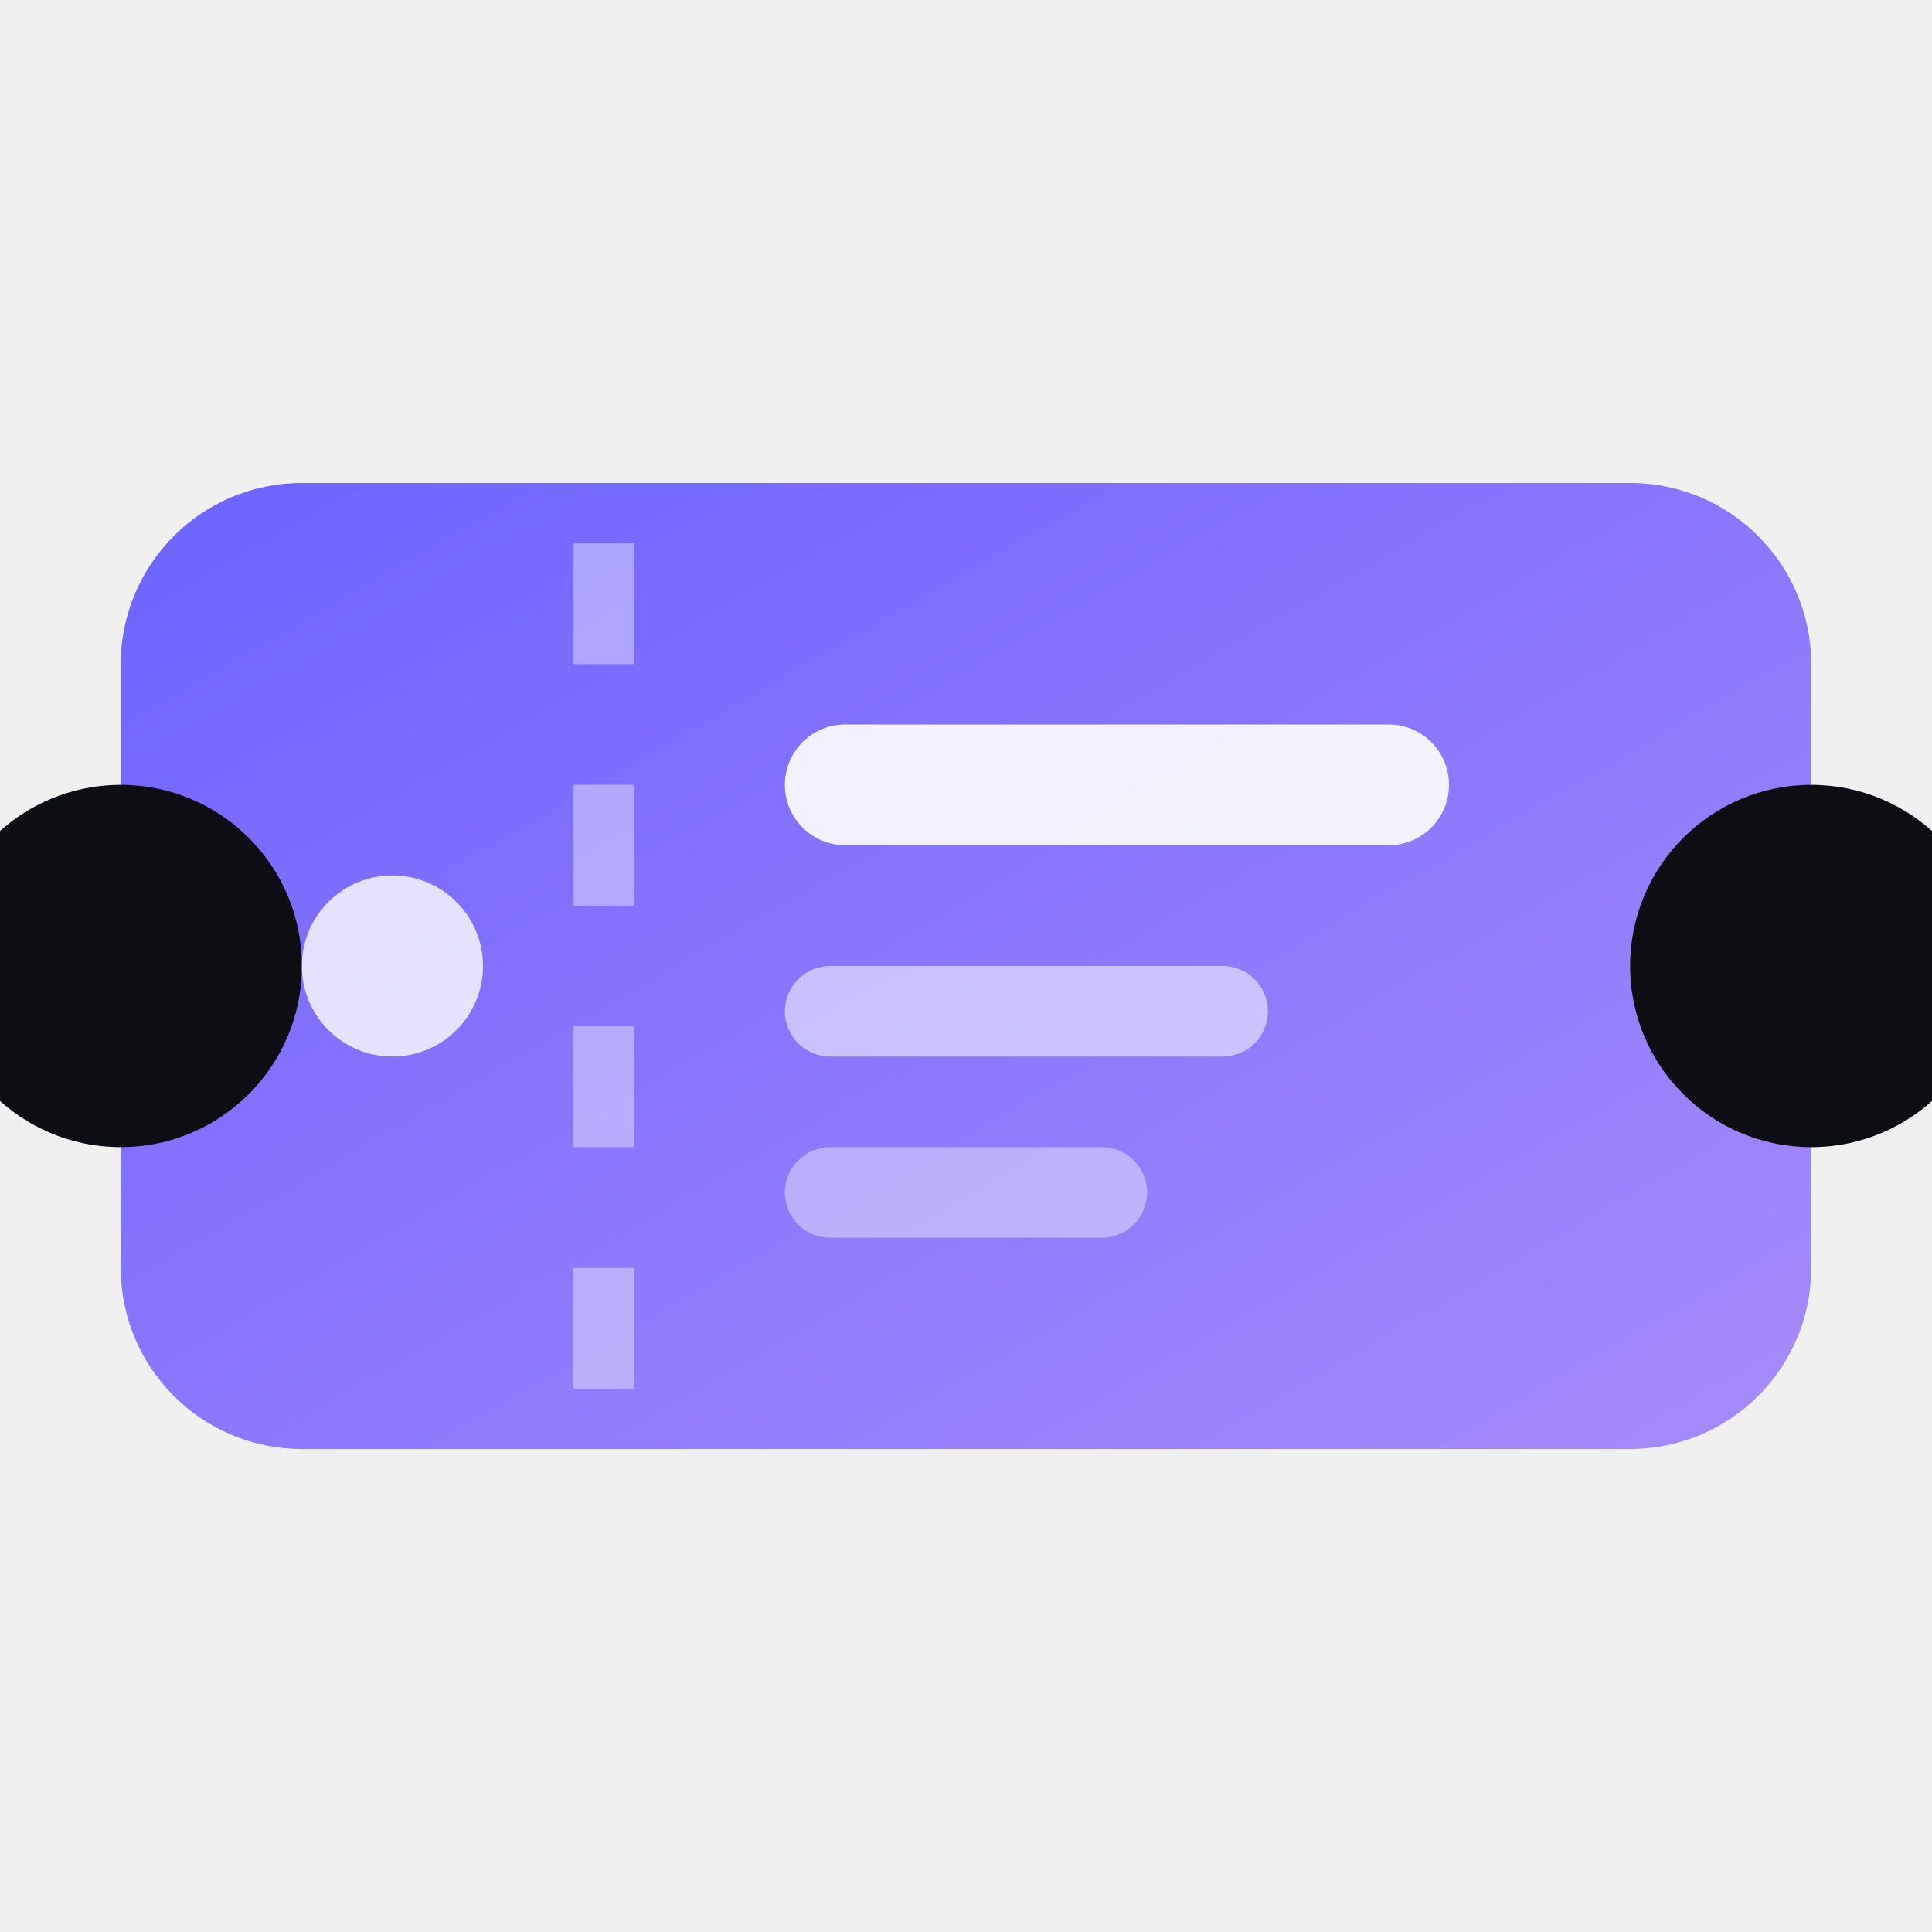
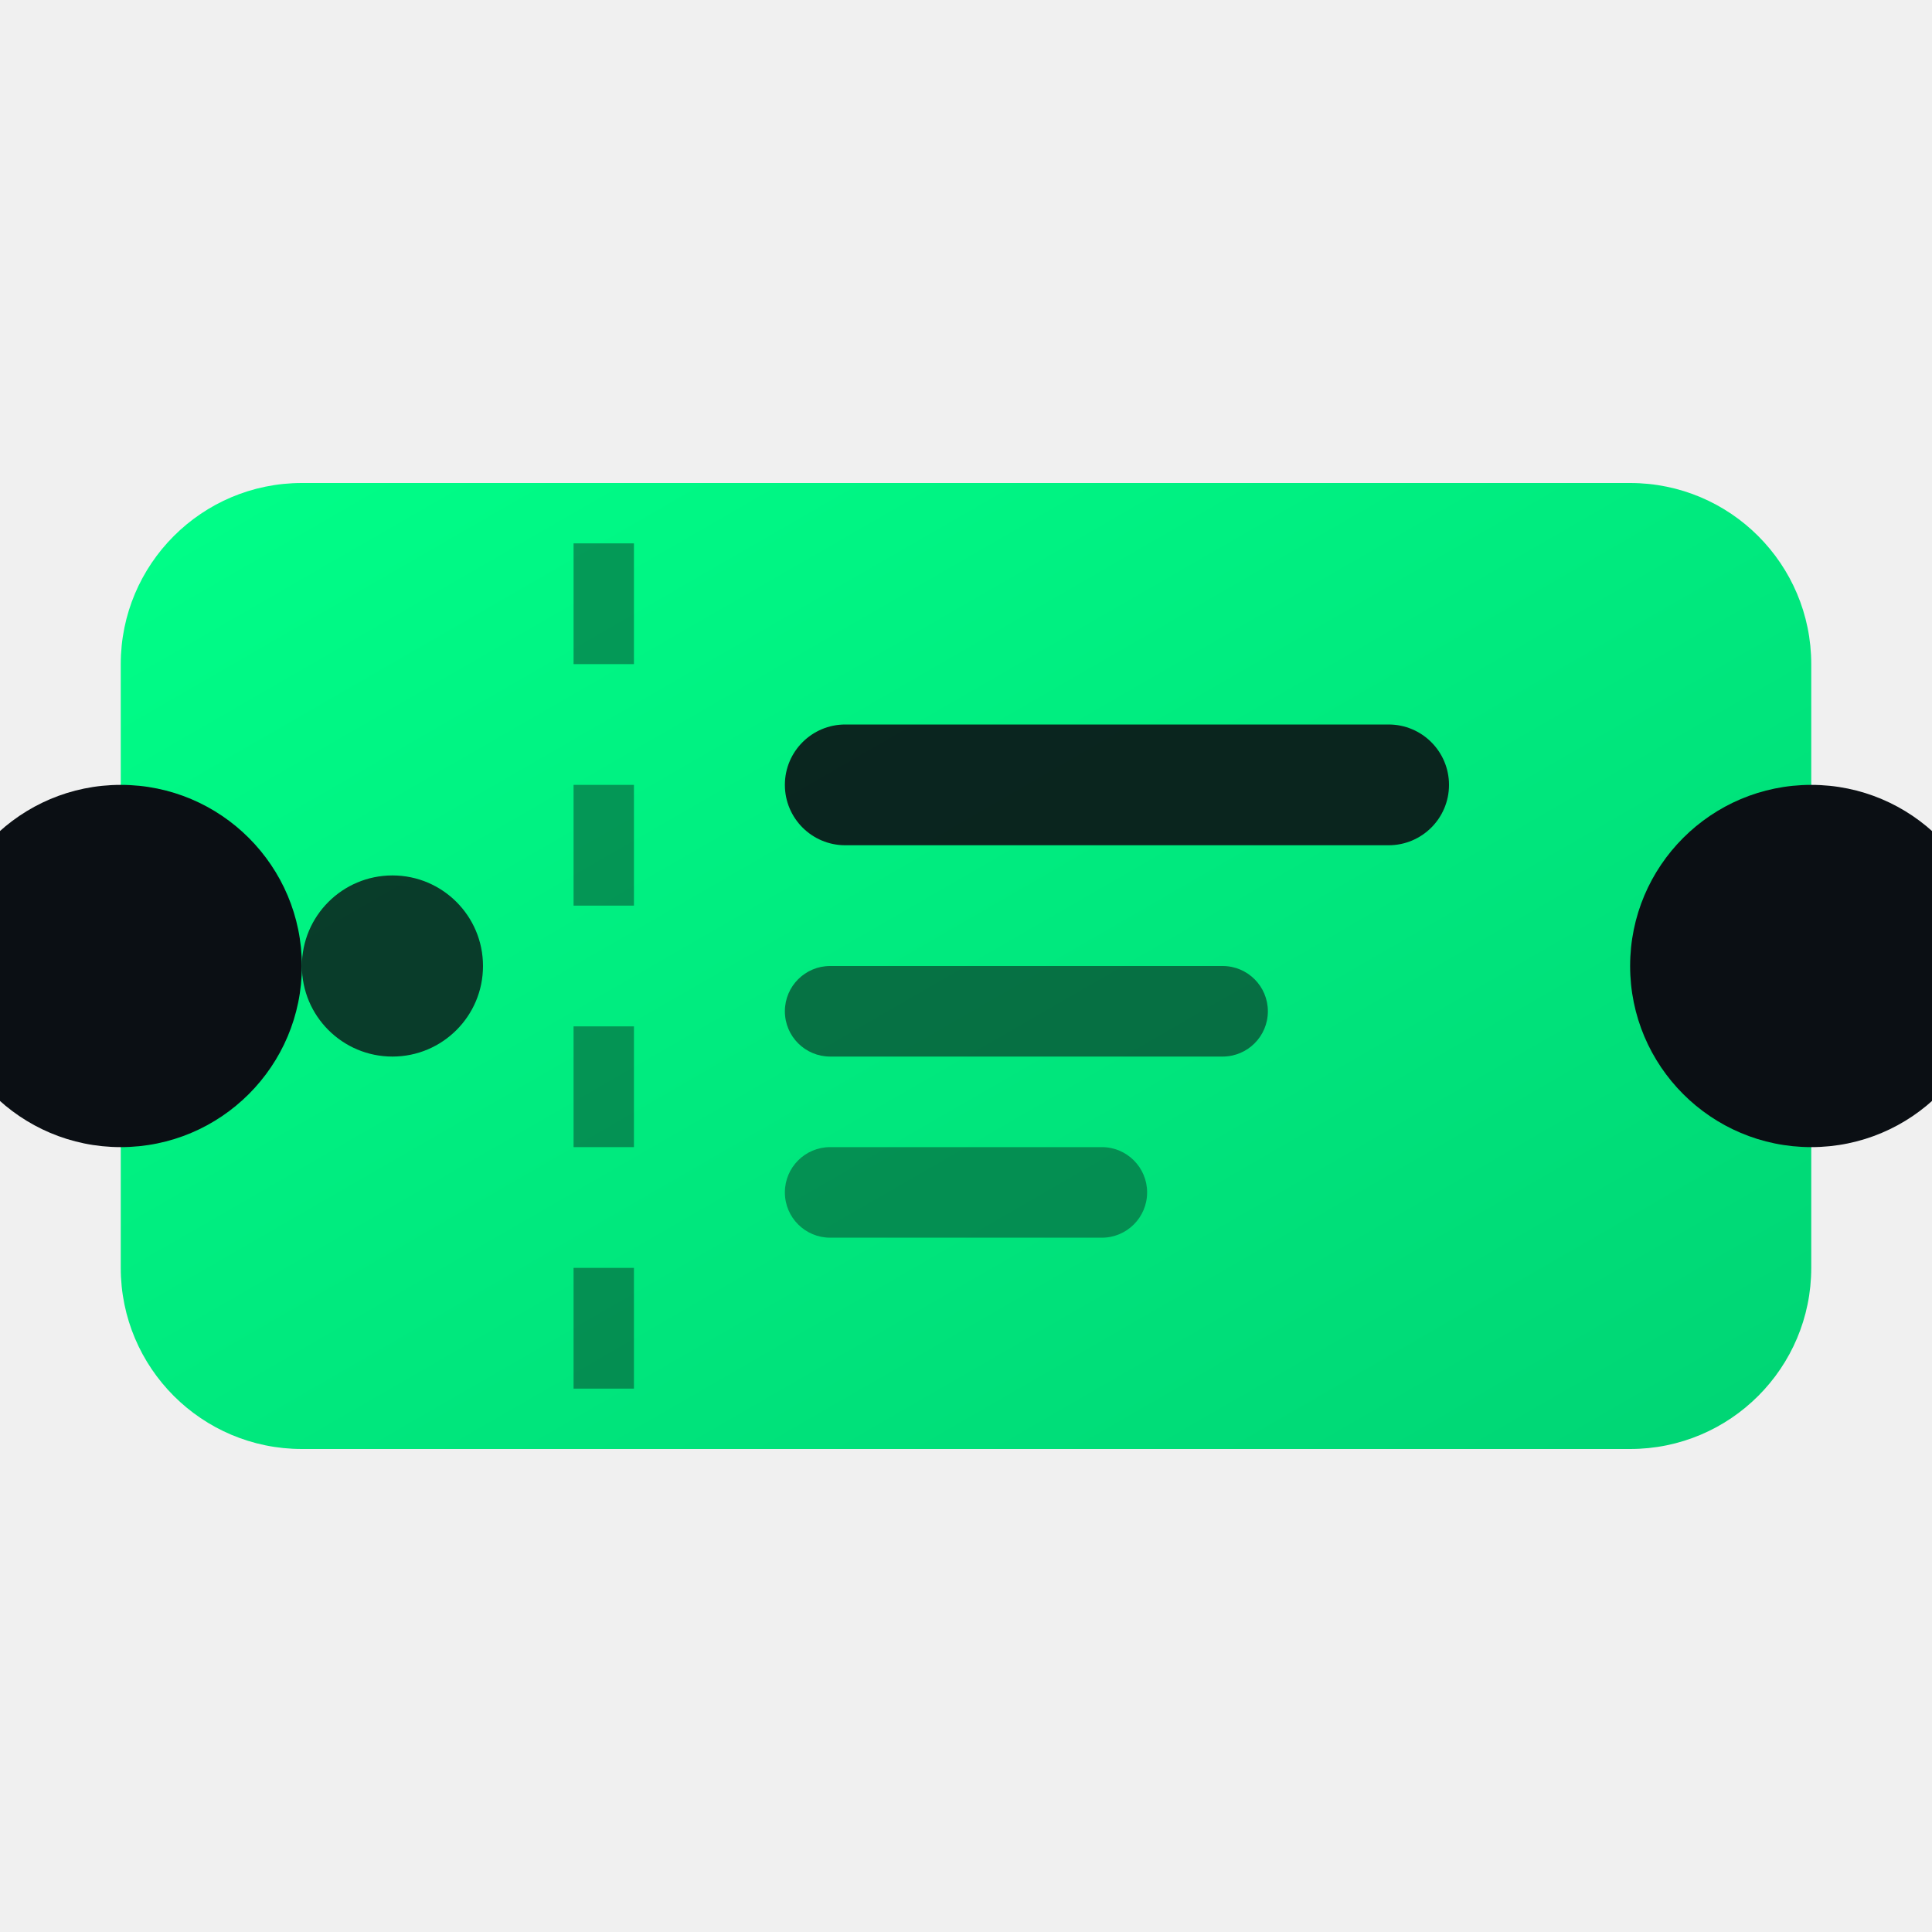
<svg xmlns="http://www.w3.org/2000/svg" viewBox="0 0 32 32">
  <defs>
    <linearGradient id="g" x1="0%" y1="0%" x2="100%" y2="100%">
-       <stop offset="0%" stop-color="#6c63ff" />
-       <stop offset="100%" stop-color="#a78bfa" />
+       <stop offset="0%" stop-color="#00FF88" />
+       <stop offset="100%" stop-color="#00d474" />
    </linearGradient>
  </defs>
  <rect x="2" y="8" width="28" height="16" rx="3" fill="url(#g)" />
-   <circle cx="2" cy="16" r="3" fill="#0d0d14" />
-   <circle cx="30" cy="16" r="3" fill="#0d0d14" />
-   <line x1="10" y1="9" x2="10" y2="23" stroke="#ffffff" stroke-width="1" stroke-dasharray="2 2" opacity="0.4" />
-   <rect x="13" y="12" width="11" height="2" rx="1" fill="white" opacity="0.9" />
-   <rect x="13" y="16" width="8" height="1.5" rx="0.75" fill="white" opacity="0.55" />
-   <rect x="13" y="19" width="6" height="1.5" rx="0.75" fill="white" opacity="0.4" />
-   <circle cx="6.5" cy="16" r="1.5" fill="white" opacity="0.8" />
+   <circle cx="2" cy="16" r="3" fill="#0b0f14" />
+   <circle cx="30" cy="16" r="3" fill="#0b0f14" />
+   <line x1="10" y1="9" x2="10" y2="23" stroke="#0b0f14" stroke-width="1" stroke-dasharray="2 2" opacity="0.4" />
+   <rect x="13" y="12" width="11" height="2" rx="1" fill="#0b0f14" opacity="0.9" />
+   <rect x="13" y="16" width="8" height="1.5" rx="0.75" fill="#0b0f14" opacity="0.55" />
+   <rect x="13" y="19" width="6" height="1.5" rx="0.75" fill="#0b0f14" opacity="0.4" />
+   <circle cx="6.5" cy="16" r="1.5" fill="#0b0f14" opacity="0.8" />
</svg>
